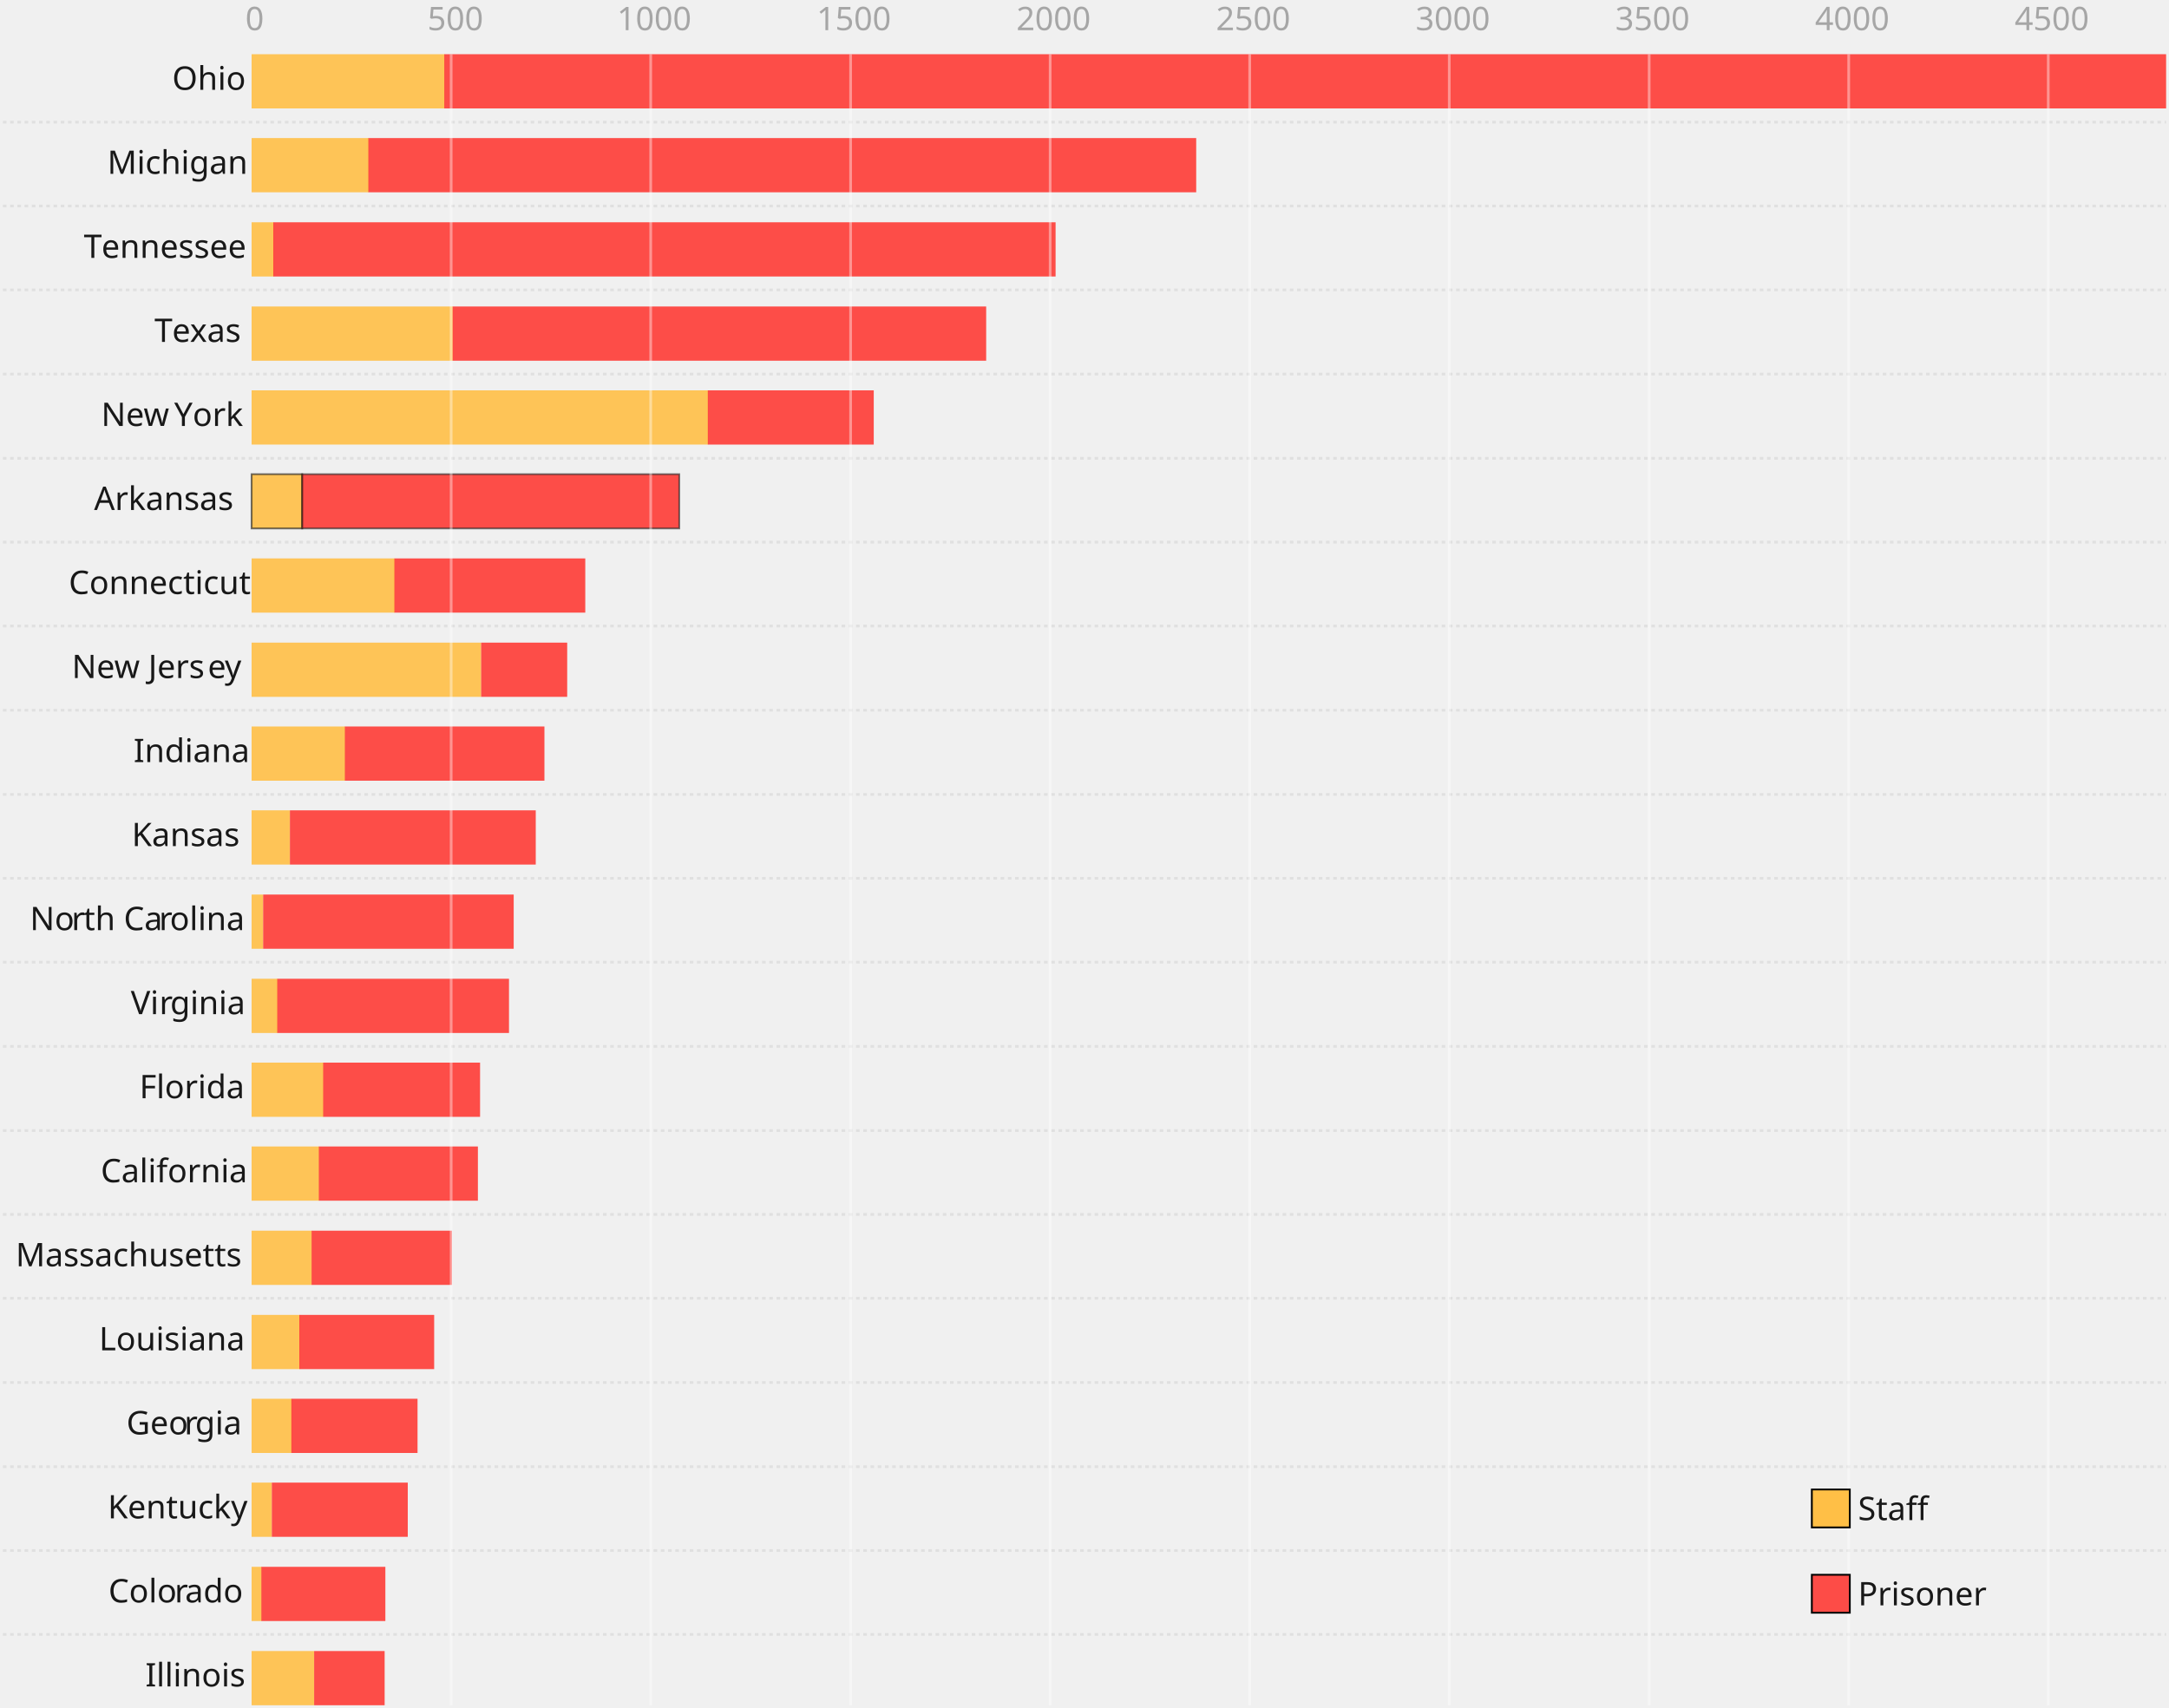
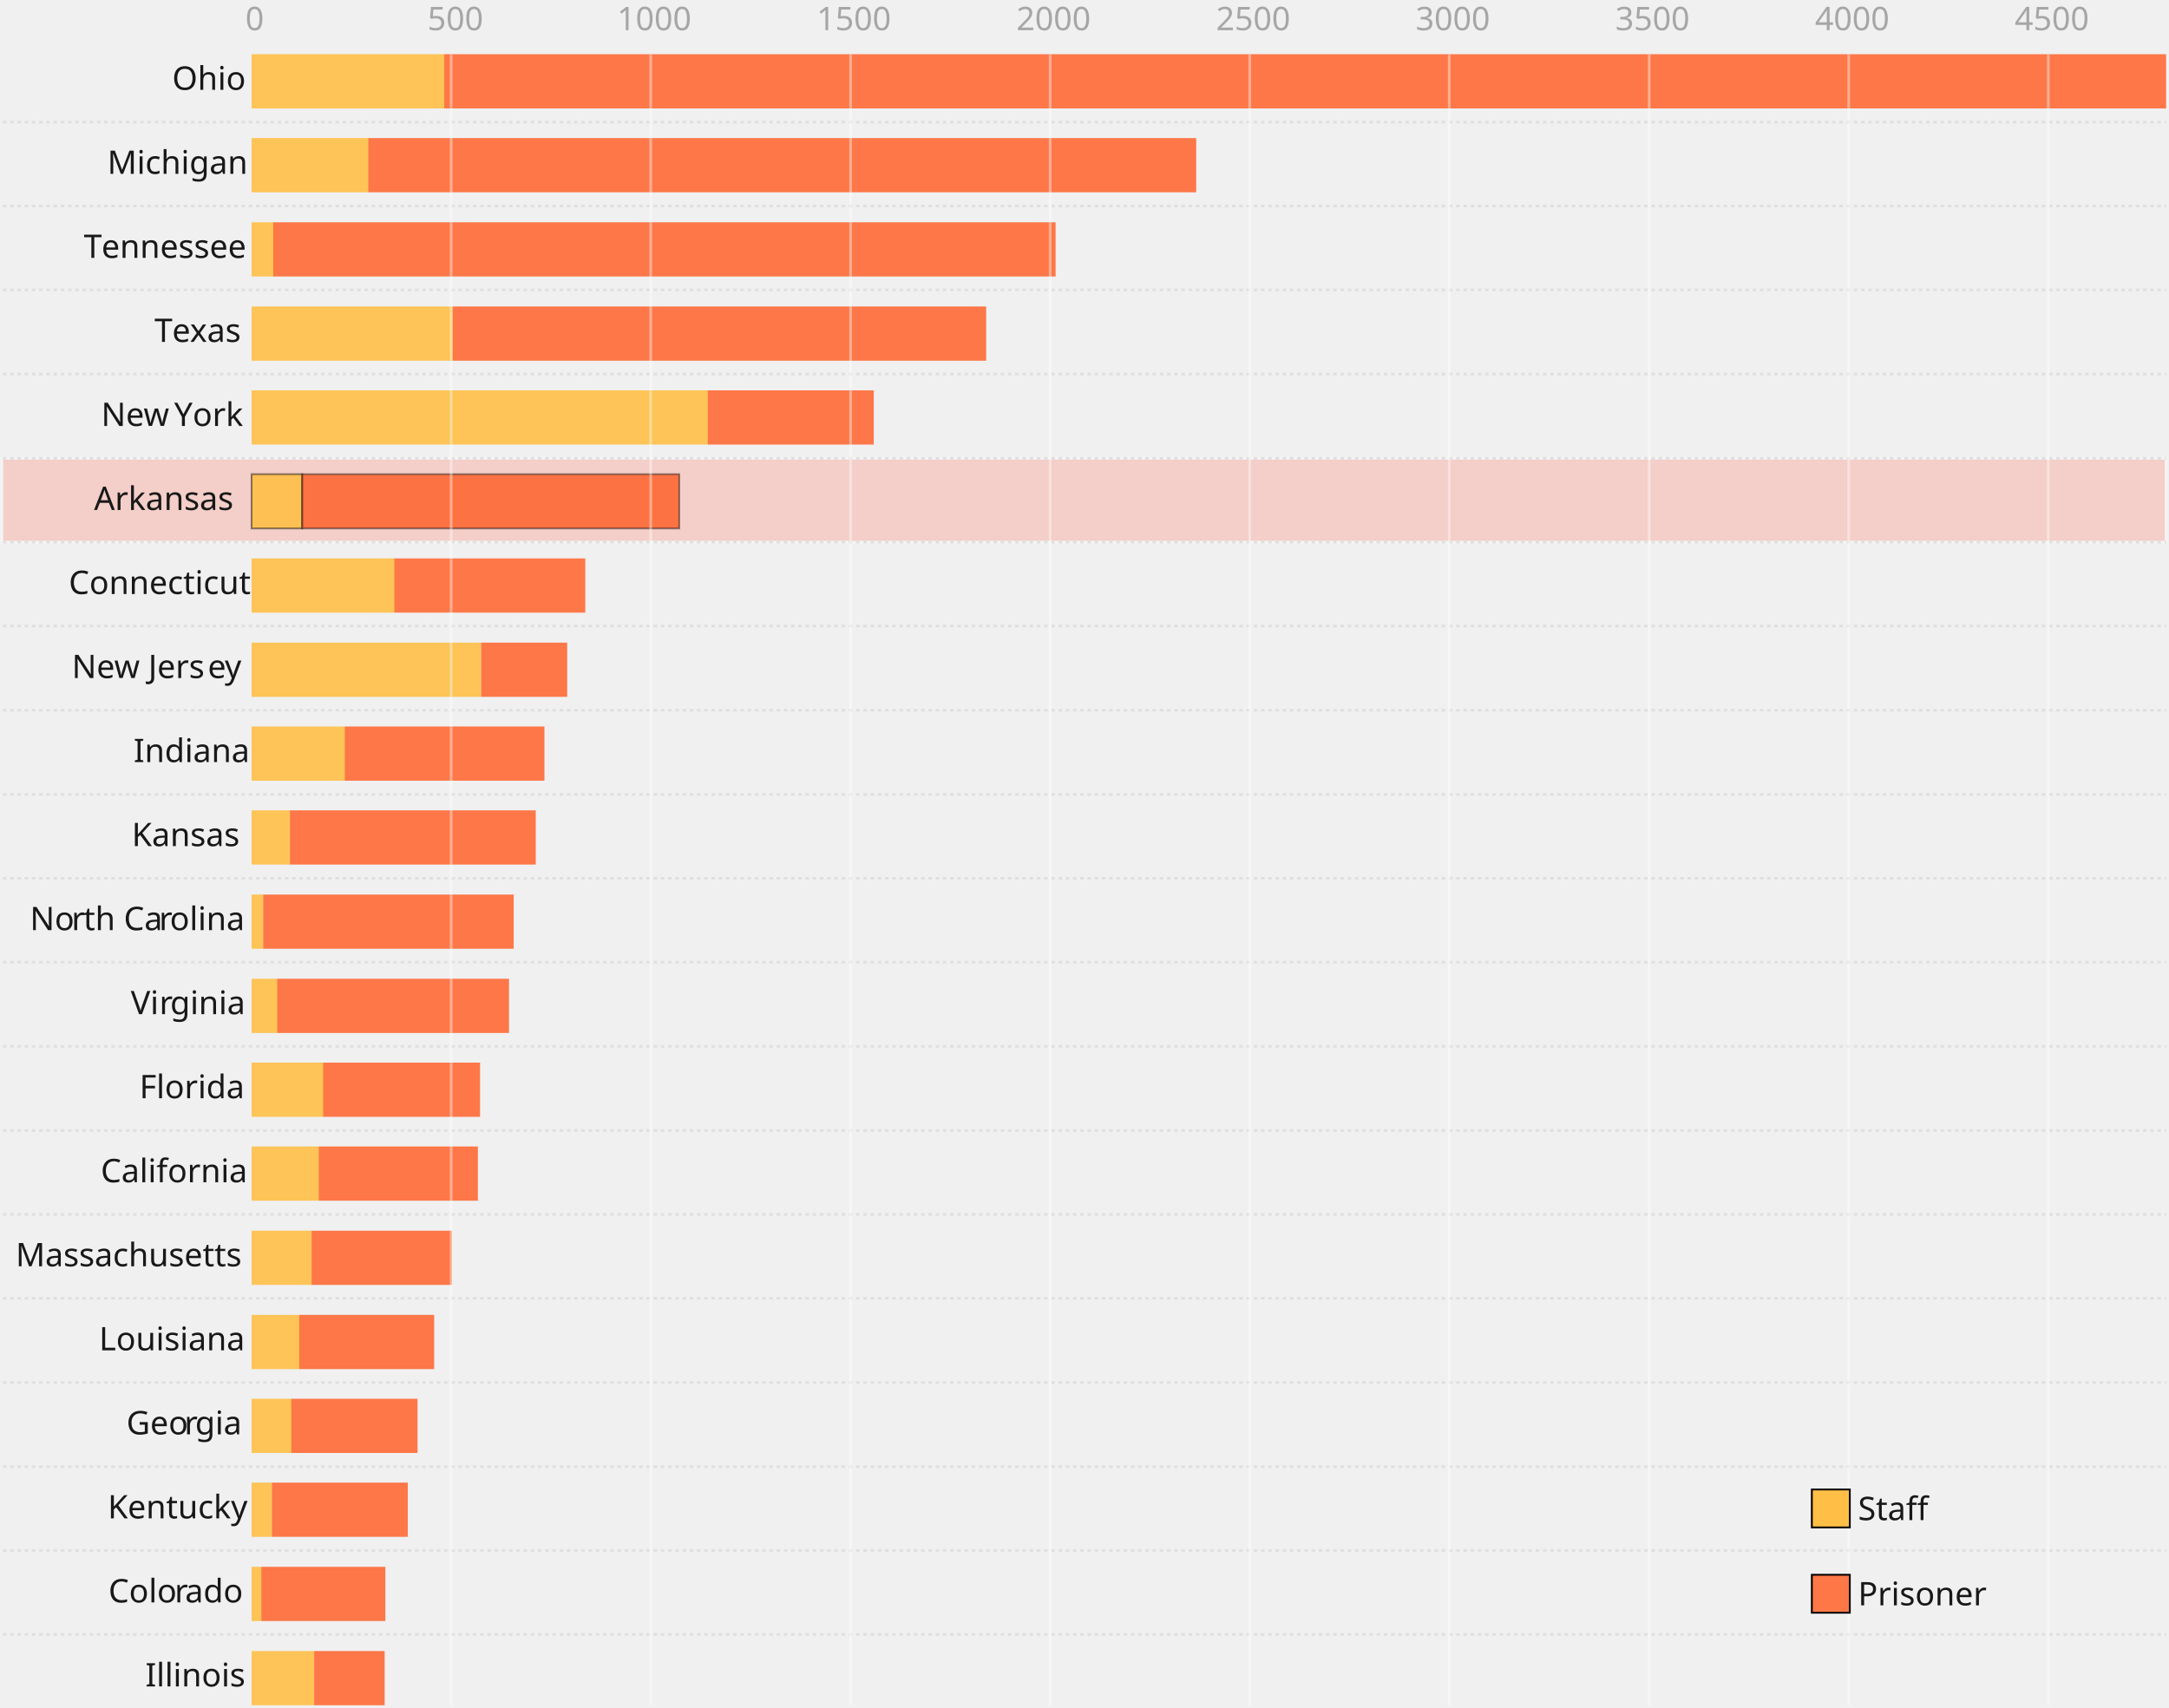
<svg xmlns="http://www.w3.org/2000/svg" xmlns:xlink="http://www.w3.org/1999/xlink" version="1.1" id="Layer_1" x="0px" y="0px" viewBox="0 0 600 472.5" style="enable-background:new 0 0 600 472.5;" xml:space="preserve">
  <style type="text/css">
- 	.st0{clip-path:url(#SVGID_2_);enable-background:new    ;}
- 	.st1{clip-path:url(#SVGID_4_);}
- 	.st2{fill:#A6A6A6;}
- 	.st3{font-family:'Roboto-Regular';}
- 	.st4{font-size:9px;}
- 	.st5{fill:#181818;}
- 	.st6{opacity:0.9;clip-path:url(#SVGID_4_);fill:#FFBF46;}
- 	.st7{opacity:0.85;clip-path:url(#SVGID_4_);fill:#FF302A;}
- 	.st8{clip-path:url(#SVGID_4_);fill:none;stroke:#E0E0E0;stroke-width:0.75;stroke-miterlimit:10;stroke-dasharray:1,1;}
- 	.st9{font-family:'Arial-BoldMT';}
+ 	.st0{opacity:0.3;fill:#FF7F6A;stroke:#FFFFFF;stroke-width:0.75;stroke-miterlimit:10;}
+ 	.st1{clip-path:url(#SVGID_2_);enable-background:new    ;}
+ 	.st2{clip-path:url(#SVGID_4_);}
+ 	.st3{fill:#A6A6A6;}
+ 	.st4{font-family:'Roboto-Regular';}
+ 	.st5{font-size:9px;}
+ 	.st6{fill:#181818;}
+ 	.st7{opacity:0.9;clip-path:url(#SVGID_4_);fill:#FFBF46;}
+ 	.st8{opacity:0.85;clip-path:url(#SVGID_4_);fill:#FF622A;}
+ 	.st9{clip-path:url(#SVGID_4_);fill:none;stroke:#E0E0E0;stroke-width:0.75;stroke-miterlimit:10;stroke-dasharray:1,1;}
+ 	.st10{font-family:'Arial-BoldMT';}
	
- 		.st10{opacity:0.9;clip-path:url(#SVGID_4_);fill:#FFBF46;stroke:#000000;stroke-width:0.5;stroke-miterlimit:10;stroke-opacity:0.6;}
+ 		.st11{opacity:0.9;clip-path:url(#SVGID_4_);fill:#FFBF46;stroke:#000000;stroke-width:0.5;stroke-miterlimit:10;stroke-opacity:0.5;}
	
- 		.st11{opacity:0.85;clip-path:url(#SVGID_4_);fill:#FF302A;stroke:#000000;stroke-width:0.5;stroke-miterlimit:10;stroke-opacity:0.6;}
- 	.st12{opacity:0.4;clip-path:url(#SVGID_4_);fill:none;stroke:#FFFFFF;stroke-width:0.75;stroke-miterlimit:10;}
- 	.st13{fill:#FFBF46;stroke:#000000;stroke-width:0.5;stroke-miterlimit:10;}
- 	.st14{fill:#FF302A;fill-opacity:0.85;stroke:#000000;stroke-width:0.5;stroke-miterlimit:10;}
+ 		.st12{opacity:0.85;clip-path:url(#SVGID_4_);fill:#FF622A;stroke:#000000;stroke-width:0.5;stroke-miterlimit:10;stroke-opacity:0.5;}
+ 	.st13{opacity:0.4;clip-path:url(#SVGID_4_);fill:none;stroke:#FFFFFF;stroke-width:0.75;stroke-miterlimit:10;}
+ 	.st14{fill:#FFBF46;stroke:#000000;stroke-width:0.5;stroke-miterlimit:10;}
+ 	.st15{fill:#FF622A;fill-opacity:0.85;stroke:#000000;stroke-width:0.5;stroke-miterlimit:10;}
</style>
+   <rect x="0.5" y="126.8" class="st0" width="598.7" height="23.2" />
  <g>
    <defs>
      <rect id="SVGID_1_" width="600" height="472.5" />
    </defs>
    <clipPath id="SVGID_2_">
      <use xlink:href="#SVGID_1_" style="overflow:visible;" />
    </clipPath>
-     <g class="st0">
+     <g class="st1">
      <g>
        <defs>
          <rect id="SVGID_3_" width="600" height="472.5" />
        </defs>
        <clipPath id="SVGID_4_">
          <use xlink:href="#SVGID_3_" style="overflow:visible;" />
        </clipPath>
-         <g class="st1">
-           <text transform="matrix(1 0 0 1 67.8794 8.3496)" class="st2 st3 st4">0</text>
-         </g>
-         <g class="st1">
-           <text transform="matrix(1 0 0 1 118.2554 8.3496)" class="st2 st3 st4">500</text>
-         </g>
-         <g class="st1">
-           <text transform="matrix(1 0 0 1 170.6777 8.3496)" class="st2 st3 st4">1000</text>
-         </g>
-         <g class="st1">
-           <text transform="matrix(1 0 0 1 225.9082 8.3496)" class="st2 st3 st4">1500</text>
-         </g>
-         <g class="st1">
-           <text transform="matrix(1 0 0 1 281.1387 8.3496)" class="st2 st3 st4">2000</text>
-         </g>
-         <g class="st1">
-           <text transform="matrix(1 0 0 1 336.3691 8.3496)" class="st2 st3 st4">2500</text>
-         </g>
-         <g class="st1">
-           <text transform="matrix(1 0 0 1 391.5996 8.3496)" class="st2 st3 st4">3000</text>
-         </g>
-         <g class="st1">
-           <text transform="matrix(1 0 0 1 446.8301 8.3496)" class="st2 st3 st4">3500</text>
-         </g>
-         <g class="st1">
-           <text transform="matrix(1 0 0 1 502.0723 8.3496)" class="st2 st3 st4">4000</text>
-         </g>
-         <g class="st1">
-           <text transform="matrix(1 0 0 1 557.3027 8.3496)" class="st2 st3 st4">4500</text>
-         </g>
-         <g class="st1">
-           <text transform="matrix(1 0 0 1 47.6323 24.8496)" class="st5 st3 st4">Ohio</text>
-         </g>
-         <rect x="69.6" y="15" class="st6" width="53.4" height="15" />
-         <rect x="122.9" y="15" class="st7" width="476.3" height="15" />
-         <line class="st8" x1="0.8" y1="33.8" x2="599.2" y2="33.8" />
-         <g class="st1">
-           <text transform="matrix(1 0 0 1 29.6997 48.0996)" class="st5 st3 st4">Michigan</text>
-         </g>
-         <rect x="69.6" y="38.2" class="st6" width="32.4" height="15" />
-         <rect x="101.9" y="38.2" class="st7" width="229" height="15" />
-         <line class="st8" x1="0.8" y1="57" x2="599.2" y2="57" />
-         <g class="st1">
+         <g class="st2">
+           <text transform="matrix(1 0 0 1 67.8794 8.3496)" class="st3 st4 st5">0</text>
+         </g>
+         <g class="st2">
+           <text transform="matrix(1 0 0 1 118.2554 8.3496)" class="st3 st4 st5">500</text>
+         </g>
+         <g class="st2">
+           <text transform="matrix(1 0 0 1 170.6777 8.3496)" class="st3 st4 st5">1000</text>
+         </g>
+         <g class="st2">
+           <text transform="matrix(1 0 0 1 225.9082 8.3496)" class="st3 st4 st5">1500</text>
+         </g>
+         <g class="st2">
+           <text transform="matrix(1 0 0 1 281.1387 8.3496)" class="st3 st4 st5">2000</text>
+         </g>
+         <g class="st2">
+           <text transform="matrix(1 0 0 1 336.3691 8.3496)" class="st3 st4 st5">2500</text>
+         </g>
+         <g class="st2">
+           <text transform="matrix(1 0 0 1 391.5996 8.3496)" class="st3 st4 st5">3000</text>
+         </g>
+         <g class="st2">
+           <text transform="matrix(1 0 0 1 446.8301 8.3496)" class="st3 st4 st5">3500</text>
+         </g>
+         <g class="st2">
+           <text transform="matrix(1 0 0 1 502.0723 8.3496)" class="st3 st4 st5">4000</text>
+         </g>
+         <g class="st2">
+           <text transform="matrix(1 0 0 1 557.3027 8.3496)" class="st3 st4 st5">4500</text>
+         </g>
+         <g class="st2">
+           <text transform="matrix(1 0 0 1 47.6323 24.8496)" class="st6 st4 st5">Ohio</text>
+         </g>
+         <rect x="69.6" y="15" class="st7" width="53.4" height="15" />
+         <rect x="122.9" y="15" class="st8" width="476.3" height="15" />
+         <line class="st9" x1="0.8" y1="33.8" x2="599.2" y2="33.8" />
+         <g class="st2">
+           <text transform="matrix(1 0 0 1 29.6997 48.0996)" class="st6 st4 st5">Michigan</text>
+         </g>
+         <rect x="69.6" y="38.2" class="st7" width="32.4" height="15" />
+         <rect x="101.9" y="38.2" class="st8" width="229" height="15" />
+         <line class="st9" x1="0.8" y1="57" x2="599.2" y2="57" />
+         <g class="st2">
          <text transform="matrix(1 0 0 1 23.1782 71.3496)">
-             <tspan x="0" y="0" class="st5 st3 st4">T</tspan>
-             <tspan x="4.9" y="0" class="st5 st3 st4">ennessee</tspan>
-           </text>
-         </g>
-         <rect x="69.6" y="61.5" class="st6" width="6.1" height="15" />
-         <rect x="75.6" y="61.5" class="st7" width="216.4" height="15" />
-         <line class="st8" x1="0.8" y1="80.2" x2="599.2" y2="80.2" />
-         <g class="st1">
+             <tspan x="0" y="0" class="st6 st4 st5">T</tspan>
+             <tspan x="4.9" y="0" class="st6 st4 st5">ennessee</tspan>
+           </text>
+         </g>
+         <rect x="69.6" y="61.5" class="st7" width="6.1" height="15" />
+         <rect x="75.6" y="61.5" class="st8" width="216.4" height="15" />
+         <line class="st9" x1="0.8" y1="80.2" x2="599.2" y2="80.2" />
+         <g class="st2">
          <text transform="matrix(1 0 0 1 42.7222 94.5996)">
-             <tspan x="0" y="0" class="st5 st3 st4">T</tspan>
-             <tspan x="4.9" y="0" class="st5 st3 st4">exas</tspan>
-           </text>
-         </g>
-         <rect x="69.6" y="84.8" class="st6" width="55.7" height="15" />
-         <rect x="125.2" y="84.8" class="st7" width="147.6" height="15" />
-         <line class="st8" x1="0.8" y1="103.5" x2="599.2" y2="103.5" />
-         <g class="st1">
+             <tspan x="0" y="0" class="st6 st4 st5">T</tspan>
+             <tspan x="4.9" y="0" class="st6 st4 st5">exas</tspan>
+           </text>
+         </g>
+         <rect x="69.6" y="84.8" class="st7" width="55.7" height="15" />
+         <rect x="125.2" y="84.8" class="st8" width="147.6" height="15" />
+         <line class="st9" x1="0.8" y1="103.5" x2="599.2" y2="103.5" />
+         <g class="st2">
          <text transform="matrix(1 0 0 1 27.9888 117.8496)">
-             <tspan x="0" y="0" class="st5 st3 st4">New </tspan>
-             <tspan x="20.2" y="0" class="st5 st3 st4">Y</tspan>
-             <tspan x="25.3" y="0" class="st5 st3 st4">ork</tspan>
-           </text>
-         </g>
-         <rect x="69.6" y="108" class="st6" width="126.3" height="15" />
-         <rect x="195.8" y="108" class="st7" width="45.9" height="15" />
-         <line class="st8" x1="0.8" y1="126.8" x2="599.2" y2="126.8" />
-         <g class="st1">
-           <text transform="matrix(1 0 0 1 26.0229 141.0996)" class="st5 st9 st4">Arkansas</text>
-         </g>
-         <rect x="69.6" y="131.2" class="st10" width="14" height="15" />
-         <rect x="83.6" y="131.2" class="st11" width="104.3" height="15" />
-         <line class="st8" x1="0.8" y1="150" x2="599.2" y2="150" />
-         <g class="st1">
-           <text transform="matrix(1 0 0 1 19.0181 164.3496)" class="st5 st3 st4">Connecticut</text>
-         </g>
-         <rect x="69.6" y="154.5" class="st6" width="39.6" height="15" />
-         <rect x="109.1" y="154.5" class="st7" width="52.8" height="15" />
-         <line class="st8" x1="0.8" y1="173.2" x2="599.2" y2="173.2" />
-         <g class="st1">
+             <tspan x="0" y="0" class="st6 st4 st5">New </tspan>
+             <tspan x="20.2" y="0" class="st6 st4 st5">Y</tspan>
+             <tspan x="25.3" y="0" class="st6 st4 st5">ork</tspan>
+           </text>
+         </g>
+         <rect x="69.6" y="108" class="st7" width="126.3" height="15" />
+         <rect x="195.8" y="108" class="st8" width="45.9" height="15" />
+         <line class="st9" x1="0.8" y1="126.8" x2="599.2" y2="126.8" />
+         <g class="st2">
+           <text transform="matrix(1 0 0 1 26.0229 141.0996)" class="st6 st10 st5">Arkansas</text>
+         </g>
+         <rect x="69.6" y="131.2" class="st11" width="14" height="15" />
+         <rect x="83.6" y="131.2" class="st12" width="104.3" height="15" />
+         <line class="st9" x1="0.8" y1="150" x2="599.2" y2="150" />
+         <g class="st2">
+           <text transform="matrix(1 0 0 1 19.0181 164.3496)" class="st6 st4 st5">Connecticut</text>
+         </g>
+         <rect x="69.6" y="154.5" class="st7" width="39.6" height="15" />
+         <rect x="109.1" y="154.5" class="st8" width="52.8" height="15" />
+         <line class="st9" x1="0.8" y1="173.2" x2="599.2" y2="173.2" />
+         <g class="st2">
          <text transform="matrix(1 0 0 1 19.8691 187.5996)">
-             <tspan x="0" y="0" class="st5 st3 st4">New Jers</tspan>
-             <tspan x="37.6" y="0" class="st5 st3 st4">e</tspan>
-             <tspan x="42.3" y="0" class="st5 st3 st4">y</tspan>
-           </text>
-         </g>
-         <rect x="69.6" y="177.8" class="st6" width="63.5" height="15" />
-         <rect x="133.1" y="177.8" class="st7" width="23.8" height="15" />
-         <line class="st8" x1="0.8" y1="196.5" x2="599.2" y2="196.5" />
-         <g class="st1">
-           <text transform="matrix(1 0 0 1 36.9448 210.8496)" class="st5 st3 st4">Indiana</text>
-         </g>
-         <rect x="69.6" y="201" class="st6" width="25.9" height="15" />
-         <rect x="95.4" y="201" class="st7" width="55.2" height="15" />
-         <line class="st8" x1="0.8" y1="219.8" x2="599.2" y2="219.8" />
-         <g class="st1">
-           <text transform="matrix(1 0 0 1 36.4482 234.0996)" class="st5 st3 st4">Kansas</text>
-         </g>
-         <rect x="69.6" y="224.2" class="st6" width="10.6" height="15" />
-         <rect x="80.2" y="224.2" class="st7" width="68" height="15" />
-         <line class="st8" x1="0.8" y1="243" x2="599.2" y2="243" />
-         <g class="st1">
+             <tspan x="0" y="0" class="st6 st4 st5">New Jers</tspan>
+             <tspan x="37.6" y="0" class="st6 st4 st5">e</tspan>
+             <tspan x="42.3" y="0" class="st6 st4 st5">y</tspan>
+           </text>
+         </g>
+         <rect x="69.6" y="177.8" class="st7" width="63.5" height="15" />
+         <rect x="133.1" y="177.8" class="st8" width="23.8" height="15" />
+         <line class="st9" x1="0.8" y1="196.5" x2="599.2" y2="196.5" />
+         <g class="st2">
+           <text transform="matrix(1 0 0 1 36.9448 210.8496)" class="st6 st4 st5">Indiana</text>
+         </g>
+         <rect x="69.6" y="201" class="st7" width="25.9" height="15" />
+         <rect x="95.4" y="201" class="st8" width="55.2" height="15" />
+         <line class="st9" x1="0.8" y1="219.8" x2="599.2" y2="219.8" />
+         <g class="st2">
+           <text transform="matrix(1 0 0 1 36.4482 234.0996)" class="st6 st4 st5">Kansas</text>
+         </g>
+         <rect x="69.6" y="224.2" class="st7" width="10.6" height="15" />
+         <rect x="80.2" y="224.2" class="st8" width="68" height="15" />
+         <line class="st9" x1="0.8" y1="243" x2="599.2" y2="243" />
+         <g class="st2">
          <text transform="matrix(1 0 0 1 8.2808 257.3496)">
-             <tspan x="0" y="0" class="st5 st3 st4">No</tspan>
-             <tspan x="11.5" y="0" class="st5 st3 st4">r</tspan>
-             <tspan x="14.8" y="0" class="st5 st3 st4">th Ca</tspan>
-             <tspan x="35.7" y="0" class="st5 st3 st4">r</tspan>
-             <tspan x="38.7" y="0" class="st5 st3 st4">olina</tspan>
-           </text>
-         </g>
-         <rect x="69.6" y="247.5" class="st6" width="3.2" height="15" />
-         <rect x="72.8" y="247.5" class="st7" width="69.3" height="15" />
-         <line class="st8" x1="0.8" y1="266.2" x2="599.2" y2="266.2" />
-         <g class="st1">
+             <tspan x="0" y="0" class="st6 st4 st5">No</tspan>
+             <tspan x="11.5" y="0" class="st6 st4 st5">r</tspan>
+             <tspan x="14.8" y="0" class="st6 st4 st5">th Ca</tspan>
+             <tspan x="35.7" y="0" class="st6 st4 st5">r</tspan>
+             <tspan x="38.7" y="0" class="st6 st4 st5">olina</tspan>
+           </text>
+         </g>
+         <rect x="69.6" y="247.5" class="st7" width="3.2" height="15" />
+         <rect x="72.8" y="247.5" class="st8" width="69.3" height="15" />
+         <line class="st9" x1="0.8" y1="266.2" x2="599.2" y2="266.2" />
+         <g class="st2">
          <text transform="matrix(1 0 0 1 36.1772 280.5996)">
-             <tspan x="0" y="0" class="st5 st3 st4">Vi</tspan>
-             <tspan x="7.9" y="0" class="st5 st3 st4">r</tspan>
-             <tspan x="10.9" y="0" class="st5 st3 st4">ginia</tspan>
-           </text>
-         </g>
-         <rect x="69.6" y="270.8" class="st6" width="7.2" height="15" />
-         <rect x="76.7" y="270.8" class="st7" width="64.1" height="15" />
-         <line class="st8" x1="0.8" y1="289.5" x2="599.2" y2="289.5" />
-         <g class="st1">
-           <text transform="matrix(1 0 0 1 38.5781 303.8496)" class="st5 st3 st4">Florida</text>
-         </g>
-         <rect x="69.6" y="294" class="st6" width="19.9" height="15" />
-         <rect x="89.4" y="294" class="st7" width="43.4" height="15" />
-         <line class="st8" x1="0.8" y1="312.8" x2="599.2" y2="312.8" />
-         <g class="st1">
-           <text transform="matrix(1 0 0 1 27.8701 327.0996)" class="st5 st3 st4">California</text>
-         </g>
-         <rect x="69.6" y="317.2" class="st6" width="18.7" height="15" />
-         <rect x="88.2" y="317.2" class="st7" width="44" height="15" />
-         <line class="st8" x1="0.8" y1="336" x2="599.2" y2="336" />
-         <g class="st1">
-           <text transform="matrix(1 0 0 1 4.3359 350.3496)" class="st5 st3 st4">Massachusetts</text>
-         </g>
-         <rect x="69.6" y="340.5" class="st6" width="16.7" height="15" />
-         <rect x="86.2" y="340.5" class="st7" width="38.8" height="15" />
-         <line class="st8" x1="0.8" y1="359.2" x2="599.2" y2="359.2" />
-         <g class="st1">
-           <text transform="matrix(1 0 0 1 27.4028 373.5996)" class="st5 st3 st4">Louisiana</text>
-         </g>
-         <rect x="69.6" y="363.8" class="st6" width="13.3" height="15" />
-         <rect x="82.8" y="363.8" class="st7" width="37.3" height="15" />
-         <line class="st8" x1="0.8" y1="382.5" x2="599.2" y2="382.5" />
-         <g class="st1">
+             <tspan x="0" y="0" class="st6 st4 st5">Vi</tspan>
+             <tspan x="7.9" y="0" class="st6 st4 st5">r</tspan>
+             <tspan x="10.9" y="0" class="st6 st4 st5">ginia</tspan>
+           </text>
+         </g>
+         <rect x="69.6" y="270.8" class="st7" width="7.2" height="15" />
+         <rect x="76.7" y="270.8" class="st8" width="64.1" height="15" />
+         <line class="st9" x1="0.8" y1="289.5" x2="599.2" y2="289.5" />
+         <g class="st2">
+           <text transform="matrix(1 0 0 1 38.5781 303.8496)" class="st6 st4 st5">Florida</text>
+         </g>
+         <rect x="69.6" y="294" class="st7" width="19.9" height="15" />
+         <rect x="89.4" y="294" class="st8" width="43.4" height="15" />
+         <line class="st9" x1="0.8" y1="312.8" x2="599.2" y2="312.8" />
+         <g class="st2">
+           <text transform="matrix(1 0 0 1 27.8701 327.0996)" class="st6 st4 st5">California</text>
+         </g>
+         <rect x="69.6" y="317.2" class="st7" width="18.7" height="15" />
+         <rect x="88.2" y="317.2" class="st8" width="44" height="15" />
+         <line class="st9" x1="0.8" y1="336" x2="599.2" y2="336" />
+         <g class="st2">
+           <text transform="matrix(1 0 0 1 4.3359 350.3496)" class="st6 st4 st5">Massachusetts</text>
+         </g>
+         <rect x="69.6" y="340.5" class="st7" width="16.7" height="15" />
+         <rect x="86.2" y="340.5" class="st8" width="38.8" height="15" />
+         <line class="st9" x1="0.8" y1="359.2" x2="599.2" y2="359.2" />
+         <g class="st2">
+           <text transform="matrix(1 0 0 1 27.4028 373.5996)" class="st6 st4 st5">Louisiana</text>
+         </g>
+         <rect x="69.6" y="363.8" class="st7" width="13.3" height="15" />
+         <rect x="82.8" y="363.8" class="st8" width="37.3" height="15" />
+         <line class="st9" x1="0.8" y1="382.5" x2="599.2" y2="382.5" />
+         <g class="st2">
          <text transform="matrix(1 0 0 1 34.9834 396.8496)">
-             <tspan x="0" y="0" class="st5 st3 st4">Geo</tspan>
-             <tspan x="16" y="0" class="st5 st3 st4">r</tspan>
-             <tspan x="19" y="0" class="st5 st3 st4">gia</tspan>
-           </text>
-         </g>
-         <rect x="69.6" y="387" class="st6" width="11.1" height="15" />
-         <rect x="80.6" y="387" class="st7" width="34.9" height="15" />
-         <line class="st8" x1="0.8" y1="405.8" x2="599.2" y2="405.8" />
-         <g class="st1">
+             <tspan x="0" y="0" class="st6 st4 st5">Geo</tspan>
+             <tspan x="16" y="0" class="st6 st4 st5">r</tspan>
+             <tspan x="19" y="0" class="st6 st4 st5">gia</tspan>
+           </text>
+         </g>
+         <rect x="69.6" y="387" class="st7" width="11.1" height="15" />
+         <rect x="80.6" y="387" class="st8" width="34.9" height="15" />
+         <line class="st9" x1="0.8" y1="405.8" x2="599.2" y2="405.8" />
+         <g class="st2">
          <text transform="matrix(1 0 0 1 29.8096 420.0996)">
-             <tspan x="0" y="0" class="st5 st3 st4">K</tspan>
-             <tspan x="5.5" y="0" class="st5 st3 st4">entucky</tspan>
-           </text>
-         </g>
-         <rect x="69.6" y="410.2" class="st6" width="5.6" height="15" />
-         <rect x="75.2" y="410.2" class="st7" width="37.6" height="15" />
-         <line class="st8" x1="0.8" y1="429" x2="599.2" y2="429" />
-         <g class="st1">
+             <tspan x="0" y="0" class="st6 st4 st5">K</tspan>
+             <tspan x="5.5" y="0" class="st6 st4 st5">entucky</tspan>
+           </text>
+         </g>
+         <rect x="69.6" y="410.2" class="st7" width="5.6" height="15" />
+         <rect x="75.2" y="410.2" class="st8" width="37.6" height="15" />
+         <line class="st9" x1="0.8" y1="429" x2="599.2" y2="429" />
+         <g class="st2">
          <text transform="matrix(1 0 0 1 30 443.3496)">
-             <tspan x="0" y="0" class="st5 st3 st4">Colo</tspan>
-             <tspan x="18.3" y="0" class="st5 st3 st4">r</tspan>
-             <tspan x="21.2" y="0" class="st5 st3 st4">ado</tspan>
-           </text>
-         </g>
-         <rect x="69.6" y="433.5" class="st6" width="2.8" height="15" />
-         <rect x="72.3" y="433.5" class="st7" width="34.3" height="15" />
-         <line class="st8" x1="0.8" y1="452.2" x2="599.2" y2="452.2" />
-         <g class="st1">
-           <text transform="matrix(1 0 0 1 40.2056 466.5996)" class="st5 st3 st4">Illinois</text>
-         </g>
-         <rect x="69.6" y="456.8" class="st6" width="17.3" height="15" />
-         <rect x="86.9" y="456.8" class="st7" width="19.5" height="15" />
-         <line class="st12" x1="124.8" y1="15" x2="124.8" y2="471.8" />
-         <line class="st12" x1="180" y1="15" x2="180" y2="471.8" />
-         <line class="st12" x1="235.3" y1="15" x2="235.3" y2="471.8" />
-         <line class="st12" x1="290.5" y1="15" x2="290.5" y2="471.8" />
-         <line class="st12" x1="345.7" y1="15" x2="345.7" y2="471.8" />
-         <line class="st12" x1="400.9" y1="15" x2="400.9" y2="471.8" />
-         <line class="st12" x1="456.2" y1="15" x2="456.2" y2="471.8" />
-         <line class="st12" x1="511.4" y1="15" x2="511.4" y2="471.8" />
-         <line class="st12" x1="566.6" y1="15" x2="566.6" y2="471.8" />
+             <tspan x="0" y="0" class="st6 st4 st5">Colo</tspan>
+             <tspan x="18.3" y="0" class="st6 st4 st5">r</tspan>
+             <tspan x="21.2" y="0" class="st6 st4 st5">ado</tspan>
+           </text>
+         </g>
+         <rect x="69.6" y="433.5" class="st7" width="2.8" height="15" />
+         <rect x="72.3" y="433.5" class="st8" width="34.3" height="15" />
+         <line class="st9" x1="0.8" y1="452.2" x2="599.2" y2="452.2" />
+         <g class="st2">
+           <text transform="matrix(1 0 0 1 40.2056 466.5996)" class="st6 st4 st5">Illinois</text>
+         </g>
+         <rect x="69.6" y="456.8" class="st7" width="17.3" height="15" />
+         <rect x="86.9" y="456.8" class="st8" width="19.5" height="15" />
+         <line class="st13" x1="124.8" y1="15" x2="124.8" y2="471.8" />
+         <line class="st13" x1="180" y1="15" x2="180" y2="471.8" />
+         <line class="st13" x1="235.3" y1="15" x2="235.3" y2="471.8" />
+         <line class="st13" x1="290.5" y1="15" x2="290.5" y2="471.8" />
+         <line class="st13" x1="345.7" y1="15" x2="345.7" y2="471.8" />
+         <line class="st13" x1="400.9" y1="15" x2="400.9" y2="471.8" />
+         <line class="st13" x1="456.2" y1="15" x2="456.2" y2="471.8" />
+         <line class="st13" x1="511.4" y1="15" x2="511.4" y2="471.8" />
+         <line class="st13" x1="566.6" y1="15" x2="566.6" y2="471.8" />
      </g>
    </g>
  </g>
-   <rect x="501.2" y="412.1" class="st13" width="10.5" height="10.5" />
-   <text transform="matrix(1 0 0 1 513.9781 420.5798)" class="st5 st3 st4">Staff</text>
-   <rect x="501.2" y="435.7" class="st14" width="10.5" height="10.5" />
-   <text transform="matrix(1 0 0 1 513.9781 444.1551)" class="st5 st3 st4">Prisoner</text>
+   <rect x="501.2" y="412.1" class="st14" width="10.5" height="10.5" />
+   <text transform="matrix(1 0 0 1 513.9781 420.5798)" class="st6 st4 st5">Staff</text>
+   <rect x="501.2" y="435.7" class="st15" width="10.5" height="10.5" />
+   <text transform="matrix(1 0 0 1 513.9781 444.1551)" class="st6 st4 st5">Prisoner</text>
</svg>
